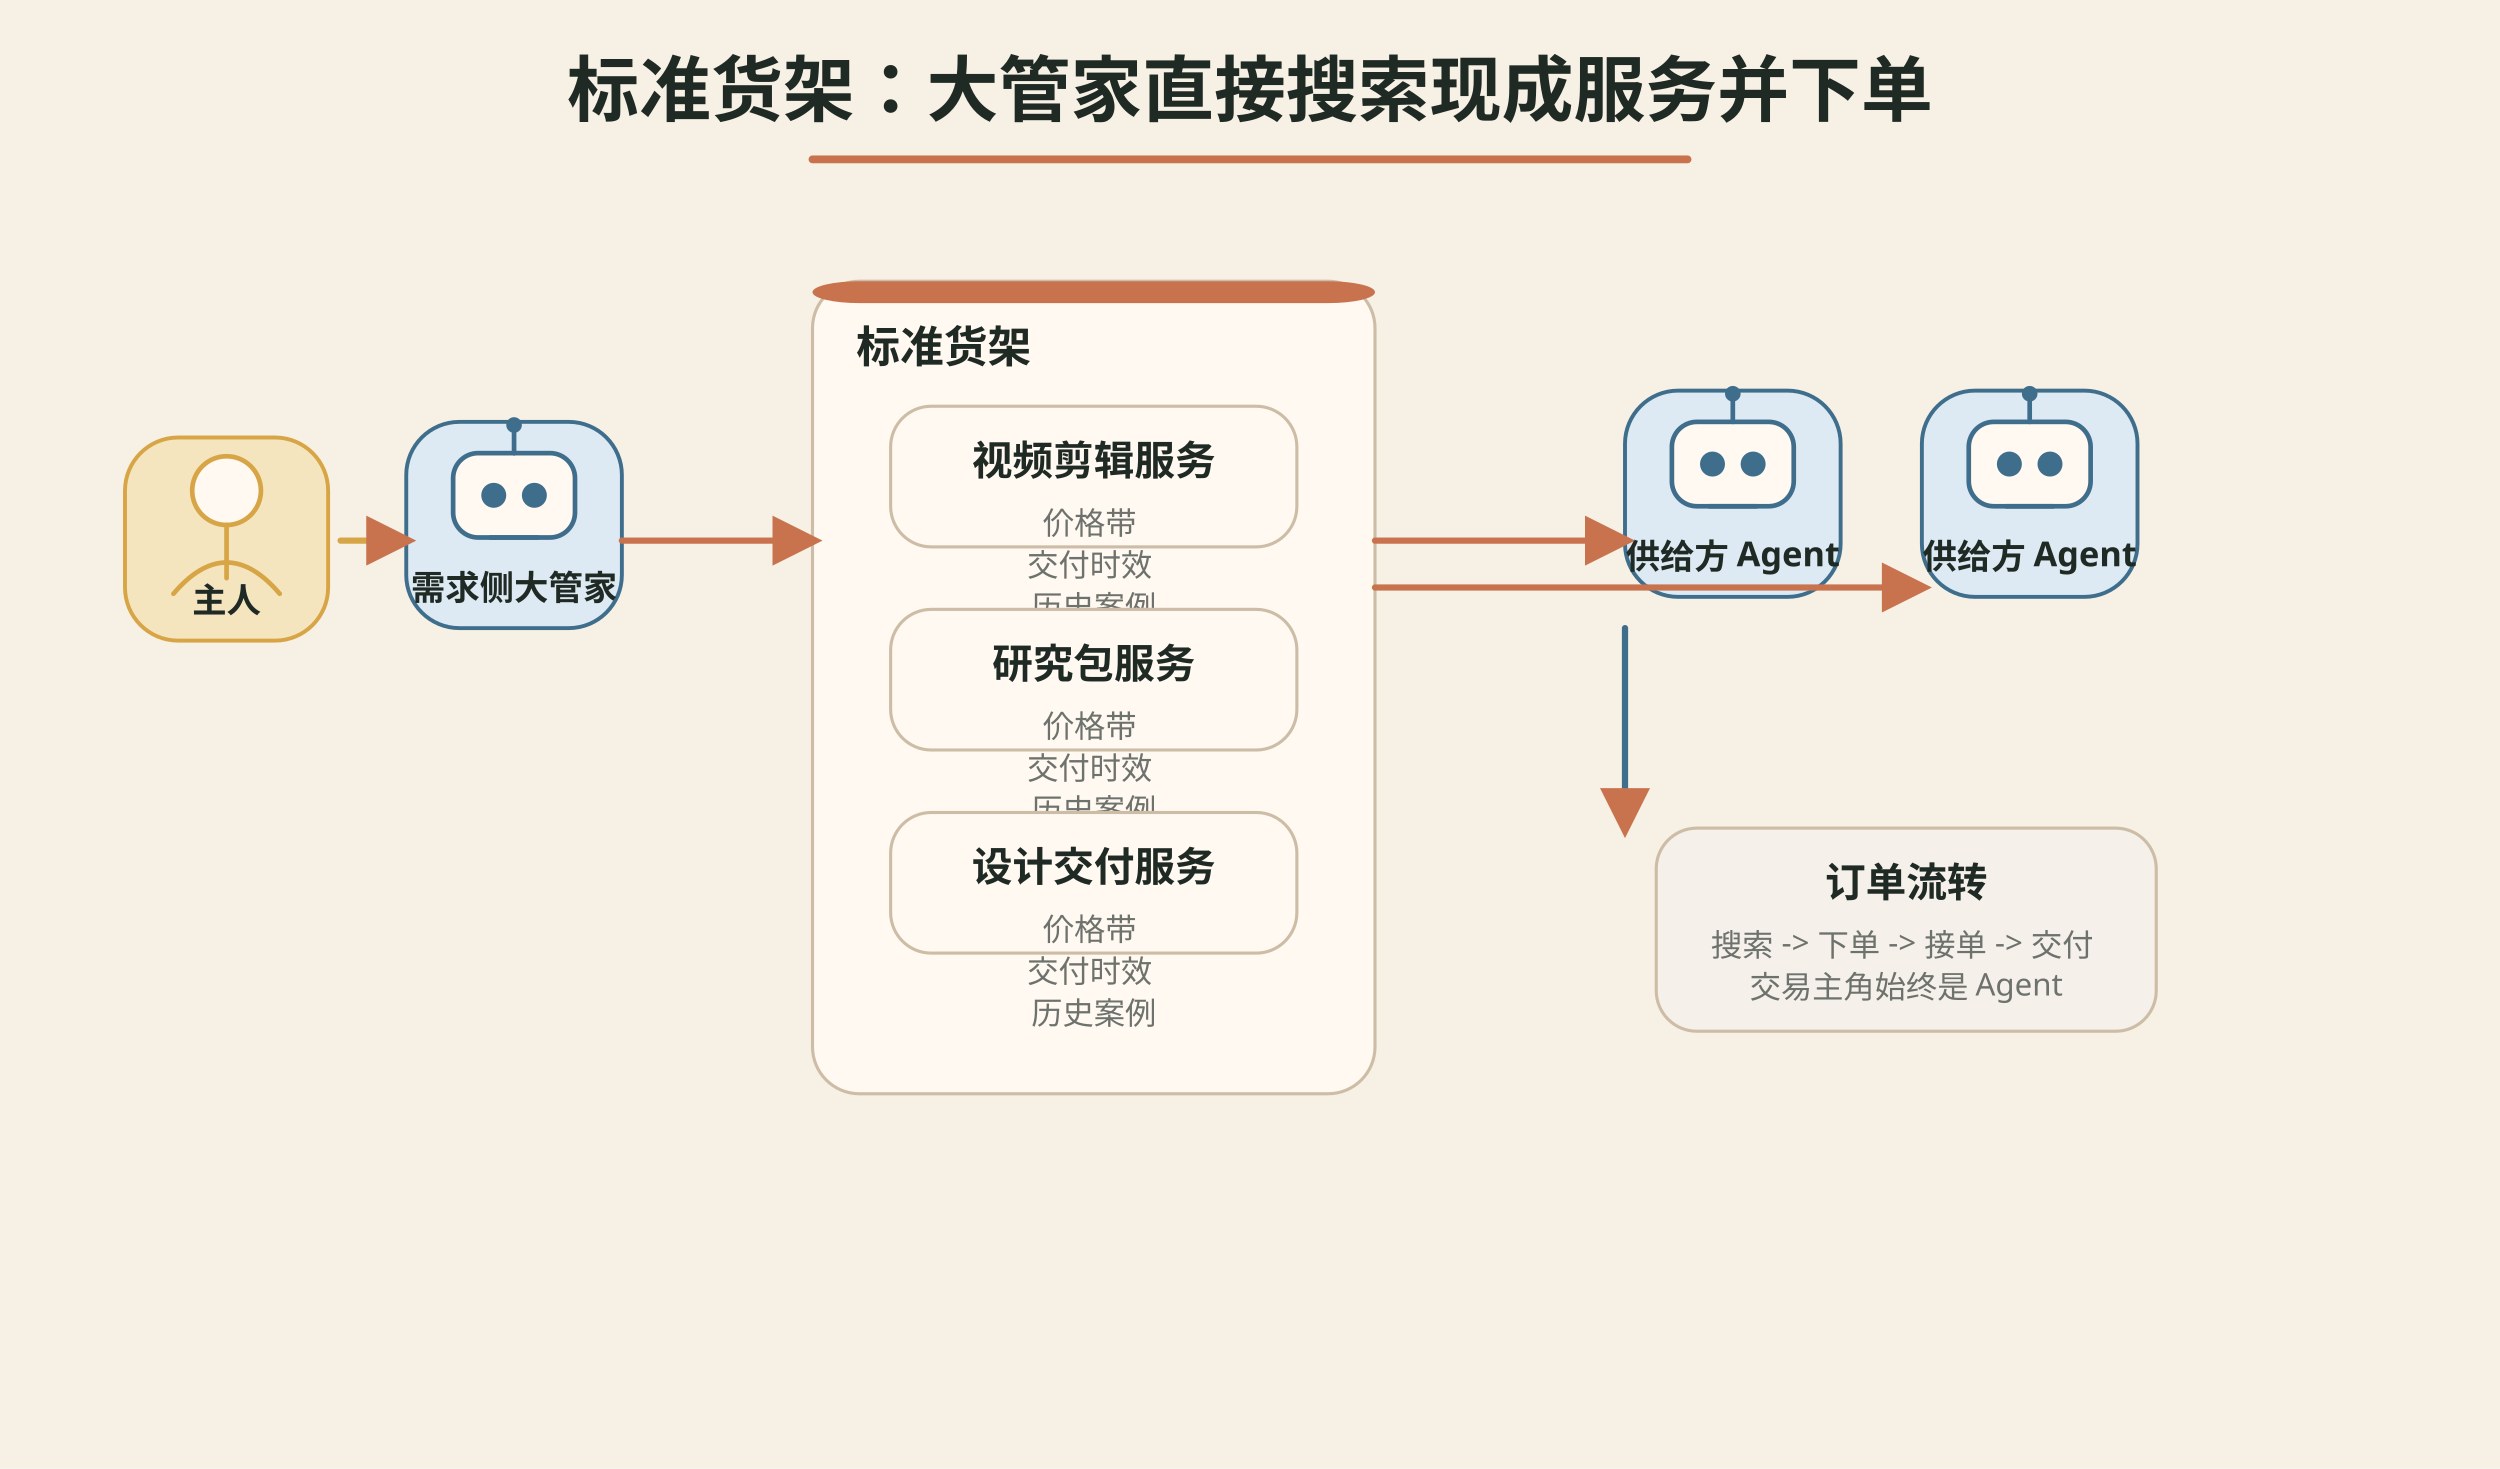
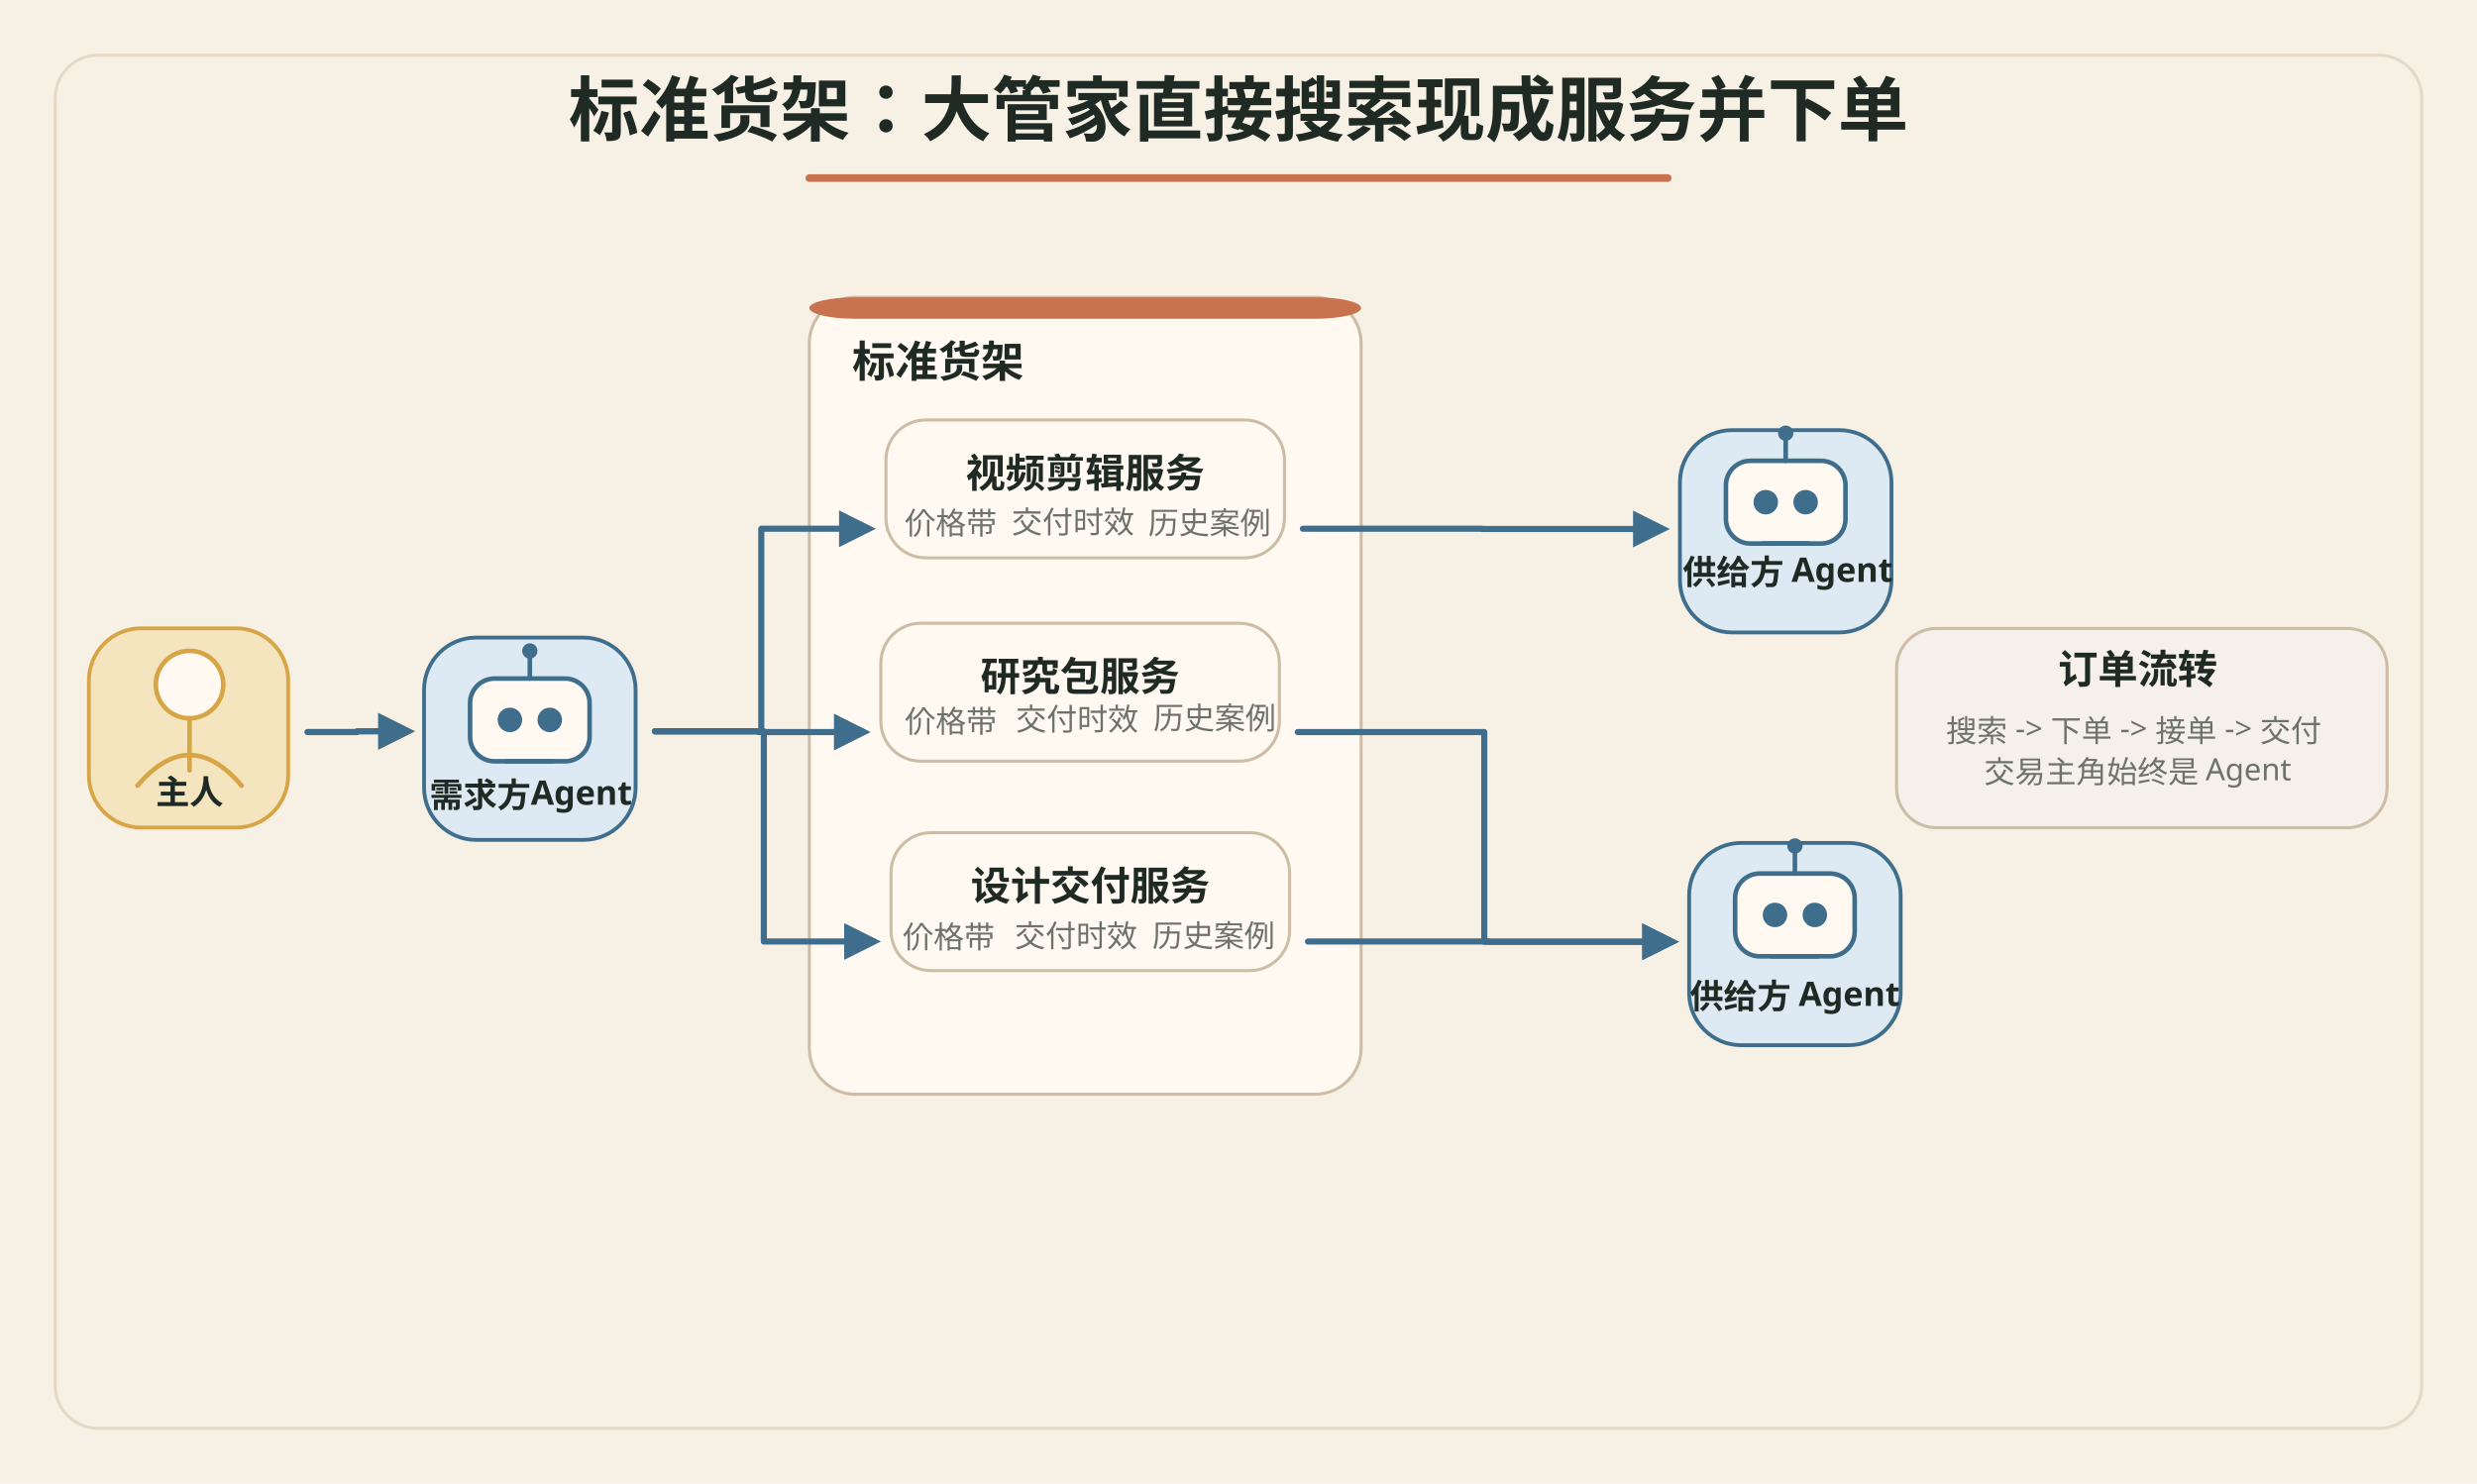
- <svg xmlns="http://www.w3.org/2000/svg" width="1600" height="940" viewBox="0 0 1600 940">
+ <svg xmlns="http://www.w3.org/2000/svg" width="1616" height="968" viewBox="0 0 1616 968">
  <defs>
-     <marker id="arrow" viewBox="0 0 10 10" refX="8" refY="5" markerWidth="8" markerHeight="8" orient="auto-start-reverse">
-       <path d="M 0 0 L 10 5 L 0 10 z" fill="#C8734E" />
+     <marker id="canvasArrowExport-_D7A545" viewBox="0 0 8 8" refX="6.2" refY="4" markerWidth="6" markerHeight="6" orient="auto-start-reverse">
+       <path d="M 0 0 L 8 4 L 0 8 z" fill="#D7A545" />
+     </marker>
+     <marker id="canvasArrowExport-_3f6e8c" viewBox="0 0 8 8" refX="6.2" refY="4" markerWidth="6" markerHeight="6" orient="auto-start-reverse">
+       <path d="M 0 0 L 8 4 L 0 8 z" fill="#3f6e8c" />
    </marker>
  </defs>
-   <rect x="0" y="0" width="1600" height="940" rx="0" ry="0" fill="#F7F0E4" stroke="none" stroke-width="2" />
-   <text x="800" y="74" text-anchor="middle" font-size="46" font-weight="700" font-family="'Noto Serif SC','Source Han Serif SC','Songti SC',serif" fill="#1F2A24">
-     <tspan x="800" y="74">标准货架：大管家直接搜索现成服务并下单</tspan>
-   </text>
-   <line x1="520" y1="102" x2="1080" y2="102" stroke="#C8734E" stroke-width="5" stroke-linecap="round" />
-   <rect x="80" y="280" width="130" height="130" rx="34" ry="34" fill="#F4E5BF" stroke="#D7A545" stroke-width="2.5" />
-   <circle cx="145" cy="314" r="22" fill="#FFF9F1" stroke="#D7A545" stroke-width="3" />
-   <path d="M 111 380 Q 145 340 179 380" fill="none" stroke="#D7A545" stroke-width="3" stroke-linecap="round" stroke-linejoin="round" />
-   <line x1="145" y1="336" x2="145" y2="370" stroke="#D7A545" stroke-width="3" stroke-linecap="round" />
-   <text x="145" y="392" text-anchor="middle" font-size="22" font-weight="700" font-family="'Noto Sans SC','PingFang SC','Microsoft YaHei',sans-serif" fill="#1F2A24">
-     <tspan x="145" y="392">主人</tspan>
-   </text>
-   <rect x="260" y="270" width="138" height="132" rx="34" ry="34" fill="#DDEAF3" stroke="#3F6E8C" stroke-width="2.5" />
-   <rect x="290" y="290" width="78" height="54" rx="16" ry="16" fill="#FFF9F1" stroke="#3F6E8C" stroke-width="3" />
-   <circle cx="316" cy="317" r="8" fill="#3F6E8C" stroke="none" stroke-width="2" />
-   <circle cx="342" cy="317" r="8" fill="#3F6E8C" stroke="none" stroke-width="2" />
-   <line x1="314" y1="344" x2="344" y2="344" stroke="#3F6E8C" stroke-width="3" stroke-linecap="round" />
-   <line x1="329" y1="290" x2="329" y2="276" stroke="#3F6E8C" stroke-width="3" stroke-linecap="round" />
-   <circle cx="329" cy="272" r="5" fill="#3F6E8C" stroke="none" stroke-width="2" />
-   <text x="329" y="384" text-anchor="middle" font-size="22" font-weight="700" font-family="'Noto Sans SC','PingFang SC','Microsoft YaHei',sans-serif" fill="#1F2A24">
-     <tspan x="329" y="384">需求侧大管家</tspan>
-   </text>
-   <rect x="520" y="180" width="360" height="520" rx="30" ry="30" fill="#FFF9F1" stroke="#CDBDA7" stroke-width="2" />
-   <rect x="520" y="180" width="360" height="14" rx="30" ry="30" fill="#C8734E" stroke="none" stroke-width="2" />
-   <text x="548" y="232" text-anchor="start" font-size="28" font-weight="700" font-family="'Noto Sans SC','PingFang SC','Microsoft YaHei',sans-serif" fill="#1F2A24">
-     <tspan x="548" y="232">标准货架</tspan>
-   </text>
-   <rect x="570" y="260" width="260" height="90" rx="26" ry="26" fill="#FFF9F1" stroke="#CDBDA7" stroke-width="2" />
-   <text x="700" y="304" text-anchor="middle" font-size="26" font-weight="700" font-family="'Noto Sans SC','PingFang SC','Microsoft YaHei',sans-serif" fill="#1F2A24">
-     <tspan x="700" y="304">视频剪辑服务</tspan>
-   </text>
-   <text x="700" y="342" text-anchor="middle" font-size="20" font-weight="500" font-family="'Noto Sans SC','PingFang SC','Microsoft YaHei',sans-serif" fill="#6E726C">
-     <tspan x="700" y="342">价格带</tspan>
-     <tspan x="700" y="368.8">交付时效</tspan>
-     <tspan x="700" y="395.6">历史案例</tspan>
-   </text>
-   <rect x="570" y="390" width="260" height="90" rx="26" ry="26" fill="#FFF9F1" stroke="#CDBDA7" stroke-width="2" />
-   <text x="700" y="434" text-anchor="middle" font-size="26" font-weight="700" font-family="'Noto Sans SC','PingFang SC','Microsoft YaHei',sans-serif" fill="#1F2A24">
-     <tspan x="700" y="434">研究包服务</tspan>
-   </text>
-   <text x="700" y="472" text-anchor="middle" font-size="20" font-weight="500" font-family="'Noto Sans SC','PingFang SC','Microsoft YaHei',sans-serif" fill="#6E726C">
-     <tspan x="700" y="472">价格带</tspan>
-     <tspan x="700" y="498.8">交付时效</tspan>
-     <tspan x="700" y="525.6">历史案例</tspan>
-   </text>
-   <rect x="570" y="520" width="260" height="90" rx="26" ry="26" fill="#FFF9F1" stroke="#CDBDA7" stroke-width="2" />
-   <text x="700" y="564" text-anchor="middle" font-size="26" font-weight="700" font-family="'Noto Sans SC','PingFang SC','Microsoft YaHei',sans-serif" fill="#1F2A24">
-     <tspan x="700" y="564">设计交付服务</tspan>
-   </text>
-   <text x="700" y="602" text-anchor="middle" font-size="20" font-weight="500" font-family="'Noto Sans SC','PingFang SC','Microsoft YaHei',sans-serif" fill="#6E726C">
-     <tspan x="700" y="602">价格带</tspan>
-     <tspan x="700" y="628.8">交付时效</tspan>
-     <tspan x="700" y="655.6">历史案例</tspan>
-   </text>
-   <rect x="1040" y="250" width="138" height="132" rx="34" ry="34" fill="#DDEAF3" stroke="#3F6E8C" stroke-width="2.5" />
-   <rect x="1070" y="270" width="78" height="54" rx="16" ry="16" fill="#FFF9F1" stroke="#3F6E8C" stroke-width="3" />
-   <circle cx="1096" cy="297" r="8" fill="#3F6E8C" stroke="none" stroke-width="2" />
-   <circle cx="1122" cy="297" r="8" fill="#3F6E8C" stroke="none" stroke-width="2" />
-   <line x1="1094" y1="324" x2="1124" y2="324" stroke="#3F6E8C" stroke-width="3" stroke-linecap="round" />
-   <line x1="1109" y1="270" x2="1109" y2="256" stroke="#3F6E8C" stroke-width="3" stroke-linecap="round" />
-   <circle cx="1109" cy="252" r="5" fill="#3F6E8C" stroke="none" stroke-width="2" />
-   <text x="1109" y="364" text-anchor="middle" font-size="22" font-weight="700" font-family="'Noto Sans SC','PingFang SC','Microsoft YaHei',sans-serif" fill="#1F2A24">
-     <tspan x="1109" y="364">供给方 Agent</tspan>
-   </text>
-   <rect x="1230" y="250" width="138" height="132" rx="34" ry="34" fill="#DDEAF3" stroke="#3F6E8C" stroke-width="2.5" />
-   <rect x="1260" y="270" width="78" height="54" rx="16" ry="16" fill="#FFF9F1" stroke="#3F6E8C" stroke-width="3" />
-   <circle cx="1286" cy="297" r="8" fill="#3F6E8C" stroke="none" stroke-width="2" />
-   <circle cx="1312" cy="297" r="8" fill="#3F6E8C" stroke="none" stroke-width="2" />
-   <line x1="1284" y1="324" x2="1314" y2="324" stroke="#3F6E8C" stroke-width="3" stroke-linecap="round" />
-   <line x1="1299" y1="270" x2="1299" y2="256" stroke="#3F6E8C" stroke-width="3" stroke-linecap="round" />
-   <circle cx="1299" cy="252" r="5" fill="#3F6E8C" stroke="none" stroke-width="2" />
-   <text x="1299" y="364" text-anchor="middle" font-size="22" font-weight="700" font-family="'Noto Sans SC','PingFang SC','Microsoft YaHei',sans-serif" fill="#1F2A24">
-     <tspan x="1299" y="364">供给方 Agent</tspan>
-   </text>
-   <rect x="1060" y="530" width="320" height="130" rx="26" ry="26" fill="#F5F1EA" stroke="#CDBDA7" stroke-width="2" />
-   <text x="1220" y="574" text-anchor="middle" font-size="26" font-weight="700" font-family="'Noto Sans SC','PingFang SC','Microsoft YaHei',sans-serif" fill="#1F2A24">
-     <tspan x="1220" y="574">订单流转</tspan>
-   </text>
-   <text x="1220" y="612" text-anchor="middle" font-size="20" font-weight="500" font-family="'Noto Sans SC','PingFang SC','Microsoft YaHei',sans-serif" fill="#6E726C">
-     <tspan x="1220" y="612">搜索 -&gt; 下单 -&gt; 接单 -&gt; 交付</tspan>
-     <tspan x="1220" y="638.8">交易主角始终是 Agent</tspan>
-   </text>
-   <polyline points="218,346 260,346" fill="none" stroke="#D7A545" stroke-width="4" stroke-linecap="round" stroke-linejoin="round" marker-end="url(#arrow)" />
-   <polyline points="398,346 520,346" fill="none" stroke="#C8734E" stroke-width="4" stroke-linecap="round" stroke-linejoin="round" marker-end="url(#arrow)" />
-   <polyline points="880,346 1040,346" fill="none" stroke="#C8734E" stroke-width="4" stroke-linecap="round" stroke-linejoin="round" marker-end="url(#arrow)" />
-   <polyline points="880,376 1230,376" fill="none" stroke="#C8734E" stroke-width="4" stroke-linecap="round" stroke-linejoin="round" marker-end="url(#arrow)" />
-   <polyline points="1040,402 1040,530" fill="none" stroke="#3F6E8C" stroke-width="4" stroke-linecap="round" stroke-linejoin="round" marker-end="url(#arrow)" />
+   <rect x="0" y="0" width="1616" height="968" fill="#f7f0e4" />
+   <g transform="translate(-96, -96.8)">
+     <svg width="1568" height="920" viewBox="16 10 1568 920" x="120" y="120.8" preserveAspectRatio="xMidYMid meet">
+       <defs>
+         <marker id="arrow" viewBox="0 0 8 8" refX="6.2" refY="4" markerWidth="6" markerHeight="6" orient="auto-start-reverse">
+           <path d="M 0 0 L 8 4 L 0 8 z" fill="#C8734E" />
+         </marker>
+       </defs>
+       <g data-editor-group="component" data-editor-name="export-frame">
+         <rect x="28" y="22" width="1544" height="896" rx="28" ry="28" fill="none" stroke="#CDBDA7" stroke-width="2" opacity="0.45" />
+       </g>
+     </svg>
+     <svg width="899" height="105" viewBox="351 9 899 105" x="455" y="120" preserveAspectRatio="xMidYMid meet">
+       <defs>
+         <marker id="arrow" viewBox="0 0 8 8" refX="6.2" refY="4" markerWidth="6" markerHeight="6" orient="auto-start-reverse">
+           <path d="M 0 0 L 8 4 L 0 8 z" fill="#C8734E" />
+         </marker>
+       </defs>
+       <g data-editor-group="component" data-editor-name="title-block">
+         <g data-editor-subitem="true" data-editor-subitem-name="title">
+           <text x="800" y="74" text-anchor="middle" font-size="46" font-weight="700" font-family="'Noto Serif SC','Source Han Serif SC','Songti SC',serif" fill="#1F2A24">
+             <tspan x="800" y="74" text-anchor="middle">标准货架：大管家直接搜索现成服务并下单</tspan>
+           </text>
+         </g>
+         <g data-editor-subitem="true" data-editor-subitem-name="underline">
+           <line x1="520" y1="102" x2="1080" y2="102" stroke="#C8734E" stroke-width="5" stroke-linecap="round" />
+         </g>
+       </g>
+     </svg>
+     <svg width="154" height="154" viewBox="68 268 154 154" x="142.667" y="497.467" preserveAspectRatio="xMidYMid meet">
+       <defs>
+         <marker id="arrow" viewBox="0 0 8 8" refX="6.2" refY="4" markerWidth="6" markerHeight="6" orient="auto-start-reverse">
+           <path d="M 0 0 L 8 4 L 0 8 z" fill="#C8734E" />
+         </marker>
+       </defs>
+       <g data-editor-group="component" data-editor-name="actor:主人">
+         <g data-editor-subitem="true" data-editor-subitem-name="actor-shell" transform="translate(-0.67 -2.69)">
+           <rect x="80" y="280" width="130" height="130" rx="34" ry="34" fill="#F4E5BF" stroke="#D7A545" stroke-width="2.5" />
+         </g>
+         <g data-editor-subitem="true" data-editor-subitem-name="actor-icon">
+           <circle cx="145" cy="314" r="22" fill="#FFF9F1" stroke="#D7A545" stroke-width="3" />
+           <path d="M 111 380 Q 145 340 179 380" fill="none" stroke="#D7A545" stroke-width="3" stroke-linecap="round" stroke-linejoin="round" />
+           <line x1="145" y1="336" x2="145" y2="370" stroke="#D7A545" stroke-width="3" stroke-linecap="round" />
+         </g>
+         <g data-editor-subitem="true" data-editor-subitem-name="actor-label">
+           <text x="145" y="392" text-anchor="middle" font-size="22" font-weight="700" font-family="'Noto Sans SC','PingFang SC','Microsoft YaHei',sans-serif" fill="#1F2A24">
+             <tspan x="145" y="392" text-anchor="middle">主人</tspan>
+           </text>
+         </g>
+       </g>
+     </svg>
+     <svg width="162" height="159" viewBox="248 255 162 159" x="361.333" y="494.467" preserveAspectRatio="xMidYMid meet">
+       <defs>
+         <marker id="arrow" viewBox="0 0 8 8" refX="6.2" refY="4" markerWidth="6" markerHeight="6" orient="auto-start-reverse">
+           <path d="M 0 0 L 8 4 L 0 8 z" fill="#C8734E" />
+         </marker>
+       </defs>
+       <g data-editor-group="component" data-editor-name="agent:需求侧大管家">
+         <g data-editor-subitem="true" data-editor-subitem-name="agent-shell" transform="translate(-0.67 3.36)">
+           <rect x="260" y="270" width="138" height="132" rx="34" ry="34" fill="#DDEAF3" stroke="#3F6E8C" stroke-width="2.5" />
+         </g>
+         <g data-editor-subitem="true" data-editor-subitem-name="agent-icon" transform="translate(-0.67 10.08)">
+           <rect x="290" y="290" width="78" height="54" rx="16" ry="16" fill="#FFF9F1" stroke="#3F6E8C" stroke-width="3" />
+           <circle cx="316" cy="317" r="8" fill="#3F6E8C" stroke="none" stroke-width="2" />
+           <circle cx="342" cy="317" r="8" fill="#3F6E8C" stroke="none" stroke-width="2" />
+           <line x1="314" y1="344" x2="344" y2="344" stroke="#3F6E8C" stroke-width="3" stroke-linecap="round" />
+           <line x1="329" y1="290" x2="329" y2="276" stroke="#3F6E8C" stroke-width="3" stroke-linecap="round" />
+           <circle cx="329" cy="272" r="5" fill="#3F6E8C" stroke="none" stroke-width="2" />
+         </g>
+         <g data-editor-subitem="true" data-editor-subitem-name="agent-label">
+           <text x="329" y="384" text-anchor="middle" font-size="22" font-weight="700" font-family="'Noto Sans SC','PingFang SC','Microsoft YaHei',sans-serif" fill="#1F2A24">
+             <tspan x="329" y="384" text-anchor="middle">需求方Agent</tspan>
+           </text>
+         </g>
+       </g>
+     </svg>
+     <svg width="384" height="544" viewBox="508 168 384 544" x="612" y="278.8" preserveAspectRatio="xMidYMid meet">
+       <defs>
+         <marker id="arrow" viewBox="0 0 8 8" refX="6.2" refY="4" markerWidth="6" markerHeight="6" orient="auto-start-reverse">
+           <path d="M 0 0 L 8 4 L 0 8 z" fill="#C8734E" />
+         </marker>
+       </defs>
+       <g data-editor-group="component" data-editor-name="card:标准货架">
+         <g data-editor-subitem="true" data-editor-subitem-name="card-shell">
+           <rect x="520" y="180" width="360" height="520" rx="30" ry="30" fill="#FFF9F1" stroke="#CDBDA7" stroke-width="2" />
+         </g>
+         <g data-editor-subitem="true" data-editor-subitem-name="card-header">
+           <rect x="520" y="180" width="360" height="14" rx="30" ry="30" fill="#C8734E" stroke="none" stroke-width="2" />
+         </g>
+         <g data-editor-subitem="true" data-editor-subitem-name="card-title">
+           <text x="548" y="232" text-anchor="start" font-size="28" font-weight="700" font-family="'Noto Sans SC','PingFang SC','Microsoft YaHei',sans-serif" fill="#1F2A24">
+             <tspan x="548" y="232" text-anchor="start">标准货架</tspan>
+           </text>
+         </g>
+       </g>
+     </svg>
+     <svg width="284" height="166" viewBox="558 248 284 166" x="662" y="358.8" preserveAspectRatio="xMidYMid meet">
+       <defs>
+         <marker id="arrow" viewBox="0 0 8 8" refX="6.2" refY="4" markerWidth="6" markerHeight="6" orient="auto-start-reverse">
+           <path d="M 0 0 L 8 4 L 0 8 z" fill="#C8734E" />
+         </marker>
+       </defs>
+       <g data-editor-group="component" data-editor-name="module:视频剪辑服务">
+         <g data-editor-subitem="true" data-editor-subitem-name="module-shell">
+           <rect x="570" y="260" width="260" height="90" rx="26" ry="26" fill="#FFF9F1" stroke="#CDBDA7" stroke-width="2" />
+         </g>
+         <g data-editor-subitem="true" data-editor-subitem-name="module-title">
+           <text x="700" y="304" text-anchor="middle" font-size="26" font-weight="700" font-family="'Noto Sans SC','PingFang SC','Microsoft YaHei',sans-serif" fill="#1F2A24">
+             <tspan x="700" y="304" text-anchor="middle">视频剪辑服务</tspan>
+           </text>
+         </g>
+         <g data-editor-subitem="true" data-editor-subitem-name="module-body">
+           <text x="700" y="342" text-anchor="middle" font-size="20" font-weight="500" font-family="'Noto Sans SC','PingFang SC','Microsoft YaHei',sans-serif" fill="#6E726C">
+             <tspan x="614.93" y="334.61" text-anchor="middle">价格带</tspan>
+             <tspan x="694.64" y="333.85" text-anchor="middle">交付时效</tspan>
+             <tspan x="781.05" y="334.44" text-anchor="middle">历史案例</tspan>
+           </text>
+         </g>
+       </g>
+     </svg>
+     <svg width="284" height="166" viewBox="558 378 284 166" x="658.667" y="491.467" preserveAspectRatio="xMidYMid meet">
+       <defs>
+         <marker id="arrow" viewBox="0 0 8 8" refX="6.2" refY="4" markerWidth="6" markerHeight="6" orient="auto-start-reverse">
+           <path d="M 0 0 L 8 4 L 0 8 z" fill="#C8734E" />
+         </marker>
+       </defs>
+       <g data-editor-group="component" data-editor-name="module:研究包服务">
+         <g data-editor-subitem="true" data-editor-subitem-name="module-shell">
+           <rect x="570" y="390" width="260" height="90" rx="26" ry="26" fill="#FFF9F1" stroke="#CDBDA7" stroke-width="2" />
+         </g>
+         <g data-editor-subitem="true" data-editor-subitem-name="module-title">
+           <text x="700" y="434" text-anchor="middle" font-size="26" font-weight="700" font-family="'Noto Sans SC','PingFang SC','Microsoft YaHei',sans-serif" fill="#1F2A24">
+             <tspan x="700" y="434" text-anchor="middle">研究包服务</tspan>
+           </text>
+         </g>
+         <g data-editor-subitem="true" data-editor-subitem-name="module-body">
+           <text x="700" y="472" text-anchor="middle" font-size="20" font-weight="500" font-family="'Noto Sans SC','PingFang SC','Microsoft YaHei',sans-serif" fill="#6E726C">
+             <tspan x="618.28" y="461.25" text-anchor="middle">价格带</tspan>
+             <tspan x="700.67" y="459.82" text-anchor="middle">交付时效</tspan>
+             <tspan x="787.75" y="459.07" text-anchor="middle">历史案例</tspan>
+           </text>
+         </g>
+       </g>
+     </svg>
+     <svg width="284" height="166" viewBox="558 508 284 166" x="665.333" y="628.133" preserveAspectRatio="xMidYMid meet">
+       <defs>
+         <marker id="arrow" viewBox="0 0 8 8" refX="6.2" refY="4" markerWidth="6" markerHeight="6" orient="auto-start-reverse">
+           <path d="M 0 0 L 8 4 L 0 8 z" fill="#C8734E" />
+         </marker>
+       </defs>
+       <g data-editor-group="component" data-editor-name="module:设计交付服务">
+         <g data-editor-subitem="true" data-editor-subitem-name="module-shell">
+           <rect x="570" y="520" width="260" height="90" rx="26" ry="26" fill="#FFF9F1" stroke="#CDBDA7" stroke-width="2" />
+         </g>
+         <g data-editor-subitem="true" data-editor-subitem-name="module-title">
+           <text x="700" y="564" text-anchor="middle" font-size="26" font-weight="700" font-family="'Noto Sans SC','PingFang SC','Microsoft YaHei',sans-serif" fill="#1F2A24">
+             <tspan x="700" y="564" text-anchor="middle">设计交付服务</tspan>
+           </text>
+         </g>
+         <g data-editor-subitem="true" data-editor-subitem-name="module-body">
+           <text x="700" y="602" text-anchor="middle" font-size="20" font-weight="500" font-family="'Noto Sans SC','PingFang SC','Microsoft YaHei',sans-serif" fill="#6E726C">
+             <tspan x="610.25" y="595.28" text-anchor="middle">价格带</tspan>
+             <tspan x="693.3" y="594.52" text-anchor="middle">交付时效</tspan>
+             <tspan x="780.38" y="594.44" text-anchor="middle">历史案例</tspan>
+           </text>
+         </g>
+       </g>
+     </svg>
+     <svg width="162" height="159" viewBox="1028 235 162 159" x="1180" y="362.467" preserveAspectRatio="xMidYMid meet">
+       <defs>
+         <marker id="arrow" viewBox="0 0 8 8" refX="6.2" refY="4" markerWidth="6" markerHeight="6" orient="auto-start-reverse">
+           <path d="M 0 0 L 8 4 L 0 8 z" fill="#C8734E" />
+         </marker>
+       </defs>
+       <g data-editor-group="component" data-editor-name="agent:供给方 Agent">
+         <g data-editor-subitem="true" data-editor-subitem-name="agent-shell">
+           <rect x="1040" y="250" width="138" height="132" rx="34" ry="34" fill="#DDEAF3" stroke="#3F6E8C" stroke-width="2.5" />
+         </g>
+         <g data-editor-subitem="true" data-editor-subitem-name="agent-icon">
+           <rect x="1070" y="270" width="78" height="54" rx="16" ry="16" fill="#FFF9F1" stroke="#3F6E8C" stroke-width="3" />
+           <circle cx="1096" cy="297" r="8" fill="#3F6E8C" stroke="none" stroke-width="2" />
+           <circle cx="1122" cy="297" r="8" fill="#3F6E8C" stroke="none" stroke-width="2" />
+           <line x1="1094" y1="324" x2="1124" y2="324" stroke="#3F6E8C" stroke-width="3" stroke-linecap="round" />
+           <line x1="1109" y1="270" x2="1109" y2="256" stroke="#3F6E8C" stroke-width="3" stroke-linecap="round" />
+           <circle cx="1109" cy="252" r="5" fill="#3F6E8C" stroke="none" stroke-width="2" />
+         </g>
+         <g data-editor-subitem="true" data-editor-subitem-name="agent-label">
+           <text x="1109" y="364" text-anchor="middle" font-size="22" font-weight="700" font-family="'Noto Sans SC','PingFang SC','Microsoft YaHei',sans-serif" fill="#1F2A24">
+             <tspan x="1110.34" y="350.55" text-anchor="middle">供给方 Agent</tspan>
+           </text>
+         </g>
+       </g>
+     </svg>
+     <svg width="162" height="159" viewBox="1218 235 162 159" x="1186" y="631.8" preserveAspectRatio="xMidYMid meet">
+       <defs>
+         <marker id="arrow" viewBox="0 0 8 8" refX="6.2" refY="4" markerWidth="6" markerHeight="6" orient="auto-start-reverse">
+           <path d="M 0 0 L 8 4 L 0 8 z" fill="#C8734E" />
+         </marker>
+       </defs>
+       <g data-editor-group="component" data-editor-name="agent:供给方 Agent">
+         <g data-editor-subitem="true" data-editor-subitem-name="agent-shell">
+           <rect x="1230" y="250" width="138" height="132" rx="34" ry="34" fill="#DDEAF3" stroke="#3F6E8C" stroke-width="2.5" />
+         </g>
+         <g data-editor-subitem="true" data-editor-subitem-name="agent-icon">
+           <rect x="1260" y="270" width="78" height="54" rx="16" ry="16" fill="#FFF9F1" stroke="#3F6E8C" stroke-width="3" />
+           <circle cx="1286" cy="297" r="8" fill="#3F6E8C" stroke="none" stroke-width="2" />
+           <circle cx="1312" cy="297" r="8" fill="#3F6E8C" stroke="none" stroke-width="2" />
+           <line x1="1284" y1="324" x2="1314" y2="324" stroke="#3F6E8C" stroke-width="3" stroke-linecap="round" />
+           <line x1="1299" y1="270" x2="1299" y2="256" stroke="#3F6E8C" stroke-width="3" stroke-linecap="round" />
+           <circle cx="1299" cy="252" r="5" fill="#3F6E8C" stroke="none" stroke-width="2" />
+         </g>
+         <g data-editor-subitem="true" data-editor-subitem-name="agent-label">
+           <text x="1299" y="364" text-anchor="middle" font-size="22" font-weight="700" font-family="'Noto Sans SC','PingFang SC','Microsoft YaHei',sans-serif" fill="#1F2A24">
+             <tspan x="1299" y="357.95" text-anchor="middle">供给方 Agent</tspan>
+           </text>
+         </g>
+       </g>
+     </svg>
+     <svg width="344" height="154" viewBox="1048 518 344 154" x="1318.667" y="486.8" preserveAspectRatio="xMidYMid meet">
+       <defs>
+         <marker id="arrow" viewBox="0 0 8 8" refX="6.2" refY="4" markerWidth="6" markerHeight="6" orient="auto-start-reverse">
+           <path d="M 0 0 L 8 4 L 0 8 z" fill="#C8734E" />
+         </marker>
+       </defs>
+       <g data-editor-group="component" data-editor-name="module:订单流转">
+         <g data-editor-subitem="true" data-editor-subitem-name="module-shell" transform="translate(2.68 8.07)">
+           <rect x="1060" y="530" width="320" height="130" rx="26" ry="26" fill="#F5F1EA" stroke="#CDBDA7" stroke-width="2" />
+         </g>
+         <g data-editor-subitem="true" data-editor-subitem-name="module-title">
+           <text x="1220" y="574" text-anchor="middle" font-size="26" font-weight="700" font-family="'Noto Sans SC','PingFang SC','Microsoft YaHei',sans-serif" fill="#1F2A24">
+             <tspan x="1220" y="574" text-anchor="middle">订单流转</tspan>
+           </text>
+         </g>
+         <g data-editor-subitem="true" data-editor-subitem-name="module-body">
+           <text x="1220" y="612" text-anchor="middle" font-size="20" font-weight="500" font-family="'Noto Sans SC','PingFang SC','Microsoft YaHei',sans-serif" fill="#6E726C">
+             <tspan x="1220" y="612" text-anchor="middle">搜索 -&gt; 下单 -&gt; 接单 -&gt; 交付</tspan>
+             <tspan x="1220" y="638.8" text-anchor="middle">交易主角始终是 Agent</tspan>
+           </text>
+         </g>
+       </g>
+     </svg>
+     <polyline points="296.667,574.467 324.667,574.467 329,574.467 329,573.967 333.333,573.967 361.333,573.967" fill="none" stroke="#D7A545" stroke-width="4" stroke-linecap="round" stroke-linejoin="round" stroke-dasharray="" marker-end="url(#canvasArrowExport-_D7A545)" />
+     <polyline points="296.667,574.467 324.667,574.467 329,574.467 329,573.967 333.333,573.967 361.333,573.967" fill="none" stroke="#3f6e8c" stroke-width="4" stroke-linecap="round" stroke-linejoin="round" stroke-dasharray="" marker-end="url(#canvasArrowExport-_3f6e8c)" />
+     <polyline points="523.333,573.967 551.333,573.967 592.667,573.967 592.667,441.8 634,441.8 662,441.8" fill="none" stroke="#3f6e8c" stroke-width="4" stroke-linecap="round" stroke-linejoin="round" stroke-dasharray="" marker-end="url(#canvasArrowExport-_3f6e8c)" />
+     <polyline points="523.333,573.967 551.333,573.967 591,573.967 591,574.467 630.667,574.467 658.667,574.467" fill="none" stroke="#3f6e8c" stroke-width="4" stroke-linecap="round" stroke-linejoin="round" stroke-dasharray="" marker-end="url(#canvasArrowExport-_3f6e8c)" />
+     <polyline points="523.333,573.967 551.333,573.967 594.333,573.967 594.333,711.133 637.333,711.133 665.333,711.133" fill="none" stroke="#3f6e8c" stroke-width="4" stroke-linecap="round" stroke-linejoin="round" stroke-dasharray="" marker-end="url(#canvasArrowExport-_3f6e8c)" />
+     <polyline points="946,441.8 974,441.8 1063,441.8 1063,441.967 1152,441.967 1180,441.967" fill="none" stroke="#3f6e8c" stroke-width="4" stroke-linecap="round" stroke-linejoin="round" stroke-dasharray="" marker-end="url(#canvasArrowExport-_3f6e8c)" />
+     <polyline points="949.333,711.133 977.333,711.133 1067.667,711.133 1067.667,711.3 1158,711.3 1186,711.3" fill="none" stroke="#3f6e8c" stroke-width="4" stroke-linecap="round" stroke-linejoin="round" stroke-dasharray="" marker-end="url(#canvasArrowExport-_3f6e8c)" />
+     <polyline points="942.667,574.467 970.667,574.467 1064.333,574.467 1064.333,711.3 1158,711.3 1186,711.3" fill="none" stroke="#3f6e8c" stroke-width="4" stroke-linecap="round" stroke-linejoin="round" stroke-dasharray="" marker-end="url(#canvasArrowExport-_3f6e8c)" />
+   </g>
</svg>
